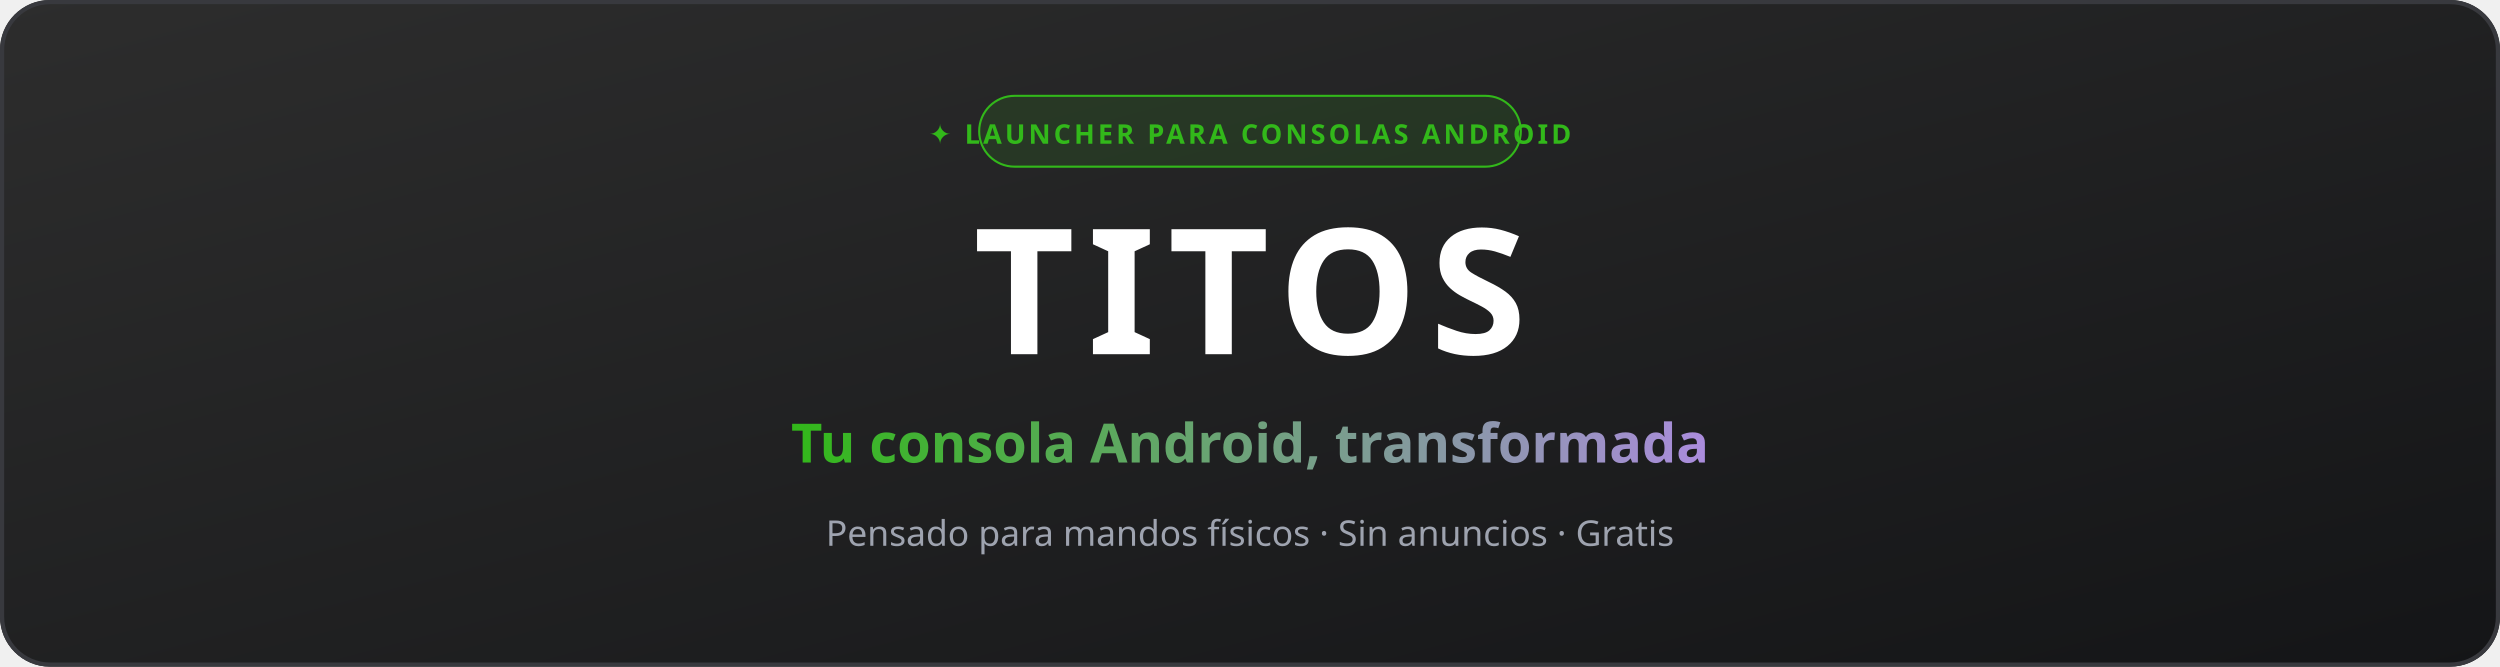
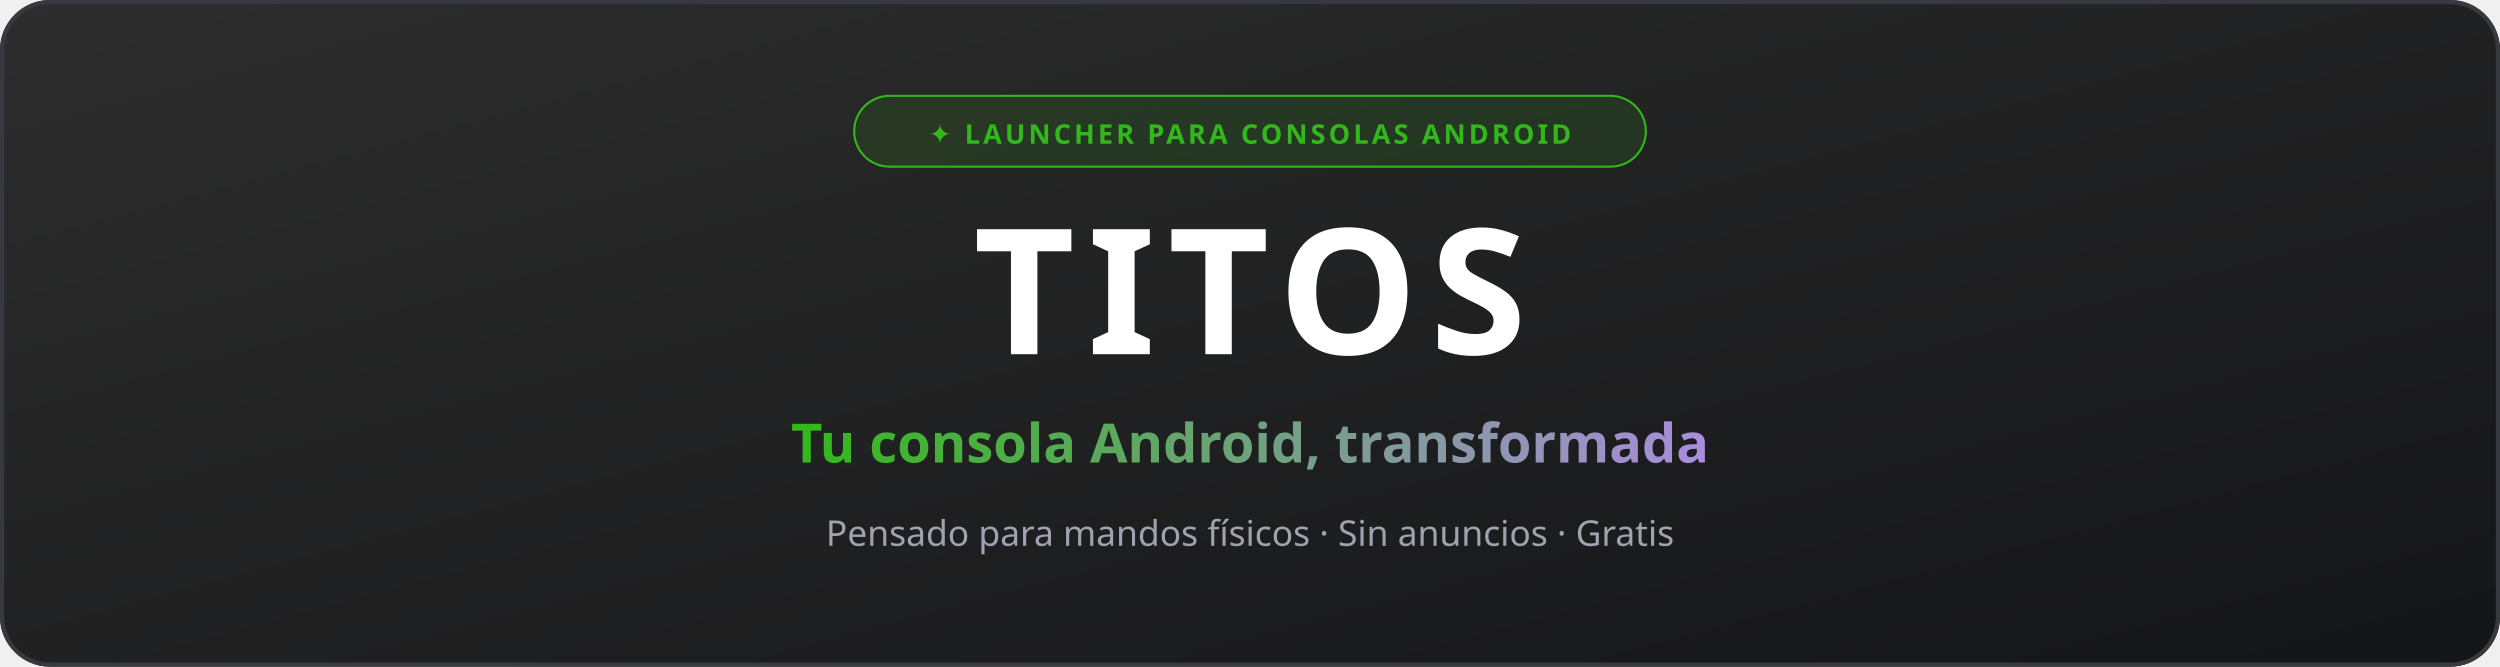
<svg xmlns="http://www.w3.org/2000/svg" viewBox="0 0 1200 320" width="1200" height="320" role="img" aria-label="TITOS, el launcher definitivo para consolas Android">
  <defs>
    <linearGradient id="bg" x1="0" y1="0" x2="1" y2="1">
      <stop offset="0" stop-color="#2d2d2d" />
      <stop offset="1" stop-color="#141517" />
    </linearGradient>
    <linearGradient id="accent" x1="0" y1="0" x2="1" y2="0">
      <stop offset="0" stop-color="#32b81a" />
      <stop offset="1" stop-color="#aa8cdc" />
    </linearGradient>
  </defs>
  <rect width="1200" height="320" rx="24" fill="url(#bg)" />
  <rect x="1" y="1" width="1198" height="318" rx="23" fill="none" stroke="#38393e" stroke-width="2" />
-   <rect x="470" y="46" width="260" height="34" rx="17" fill="#32b81a" fill-opacity="0.12" stroke="#32b81a" />
+   <rect x="410" y="46" width="380" height="34" rx="17" fill="#32b81a" fill-opacity="0.12" stroke="#32b81a" />
  <text x="600" y="69" text-anchor="middle" font-family="'Segoe UI', system-ui, sans-serif" font-size="13" font-weight="700" letter-spacing="1.5" fill="#32b81a">✦ LAUNCHER PARA CONSOLAS ANDROID</text>
  <text x="600" y="170" text-anchor="middle" font-family="'Segoe UI', system-ui, sans-serif" font-size="84" font-weight="800" letter-spacing="6" fill="#ffffff">TITOS</text>
  <text x="600" y="222" text-anchor="middle" font-family="'Segoe UI', system-ui, sans-serif" font-size="26" font-weight="600" fill="url(#accent)">Tu consola Android, transformada</text>
  <text x="600" y="262" text-anchor="middle" font-family="'Segoe UI', system-ui, sans-serif" font-size="17" fill="#9ea3af">Pensado para mandos físicos · Sin anuncios · Gratis</text>
</svg>
